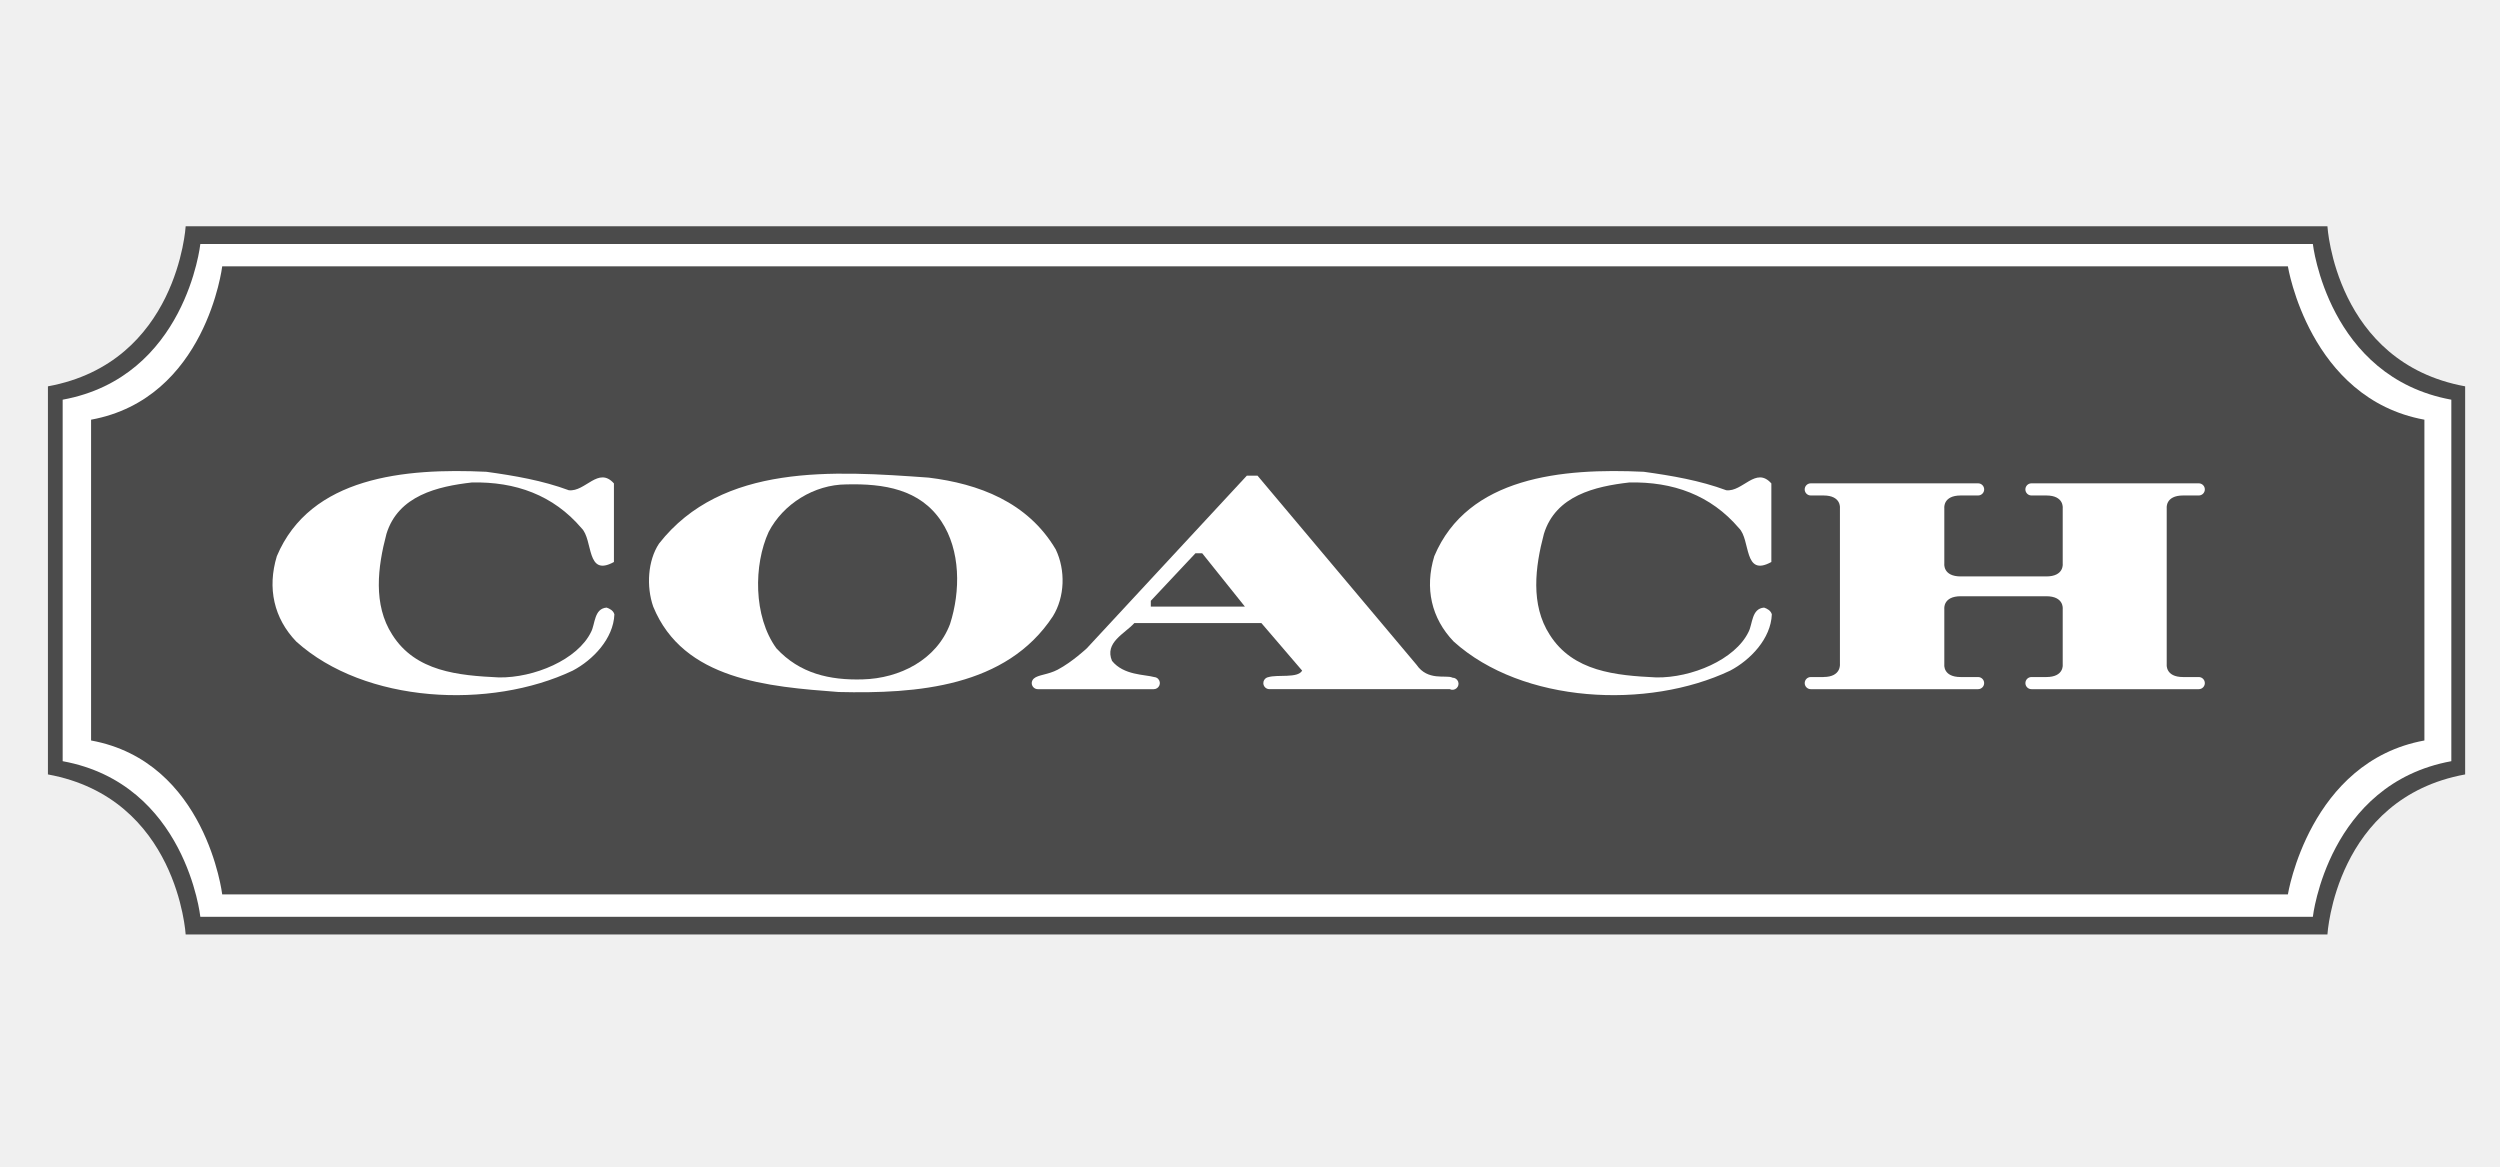
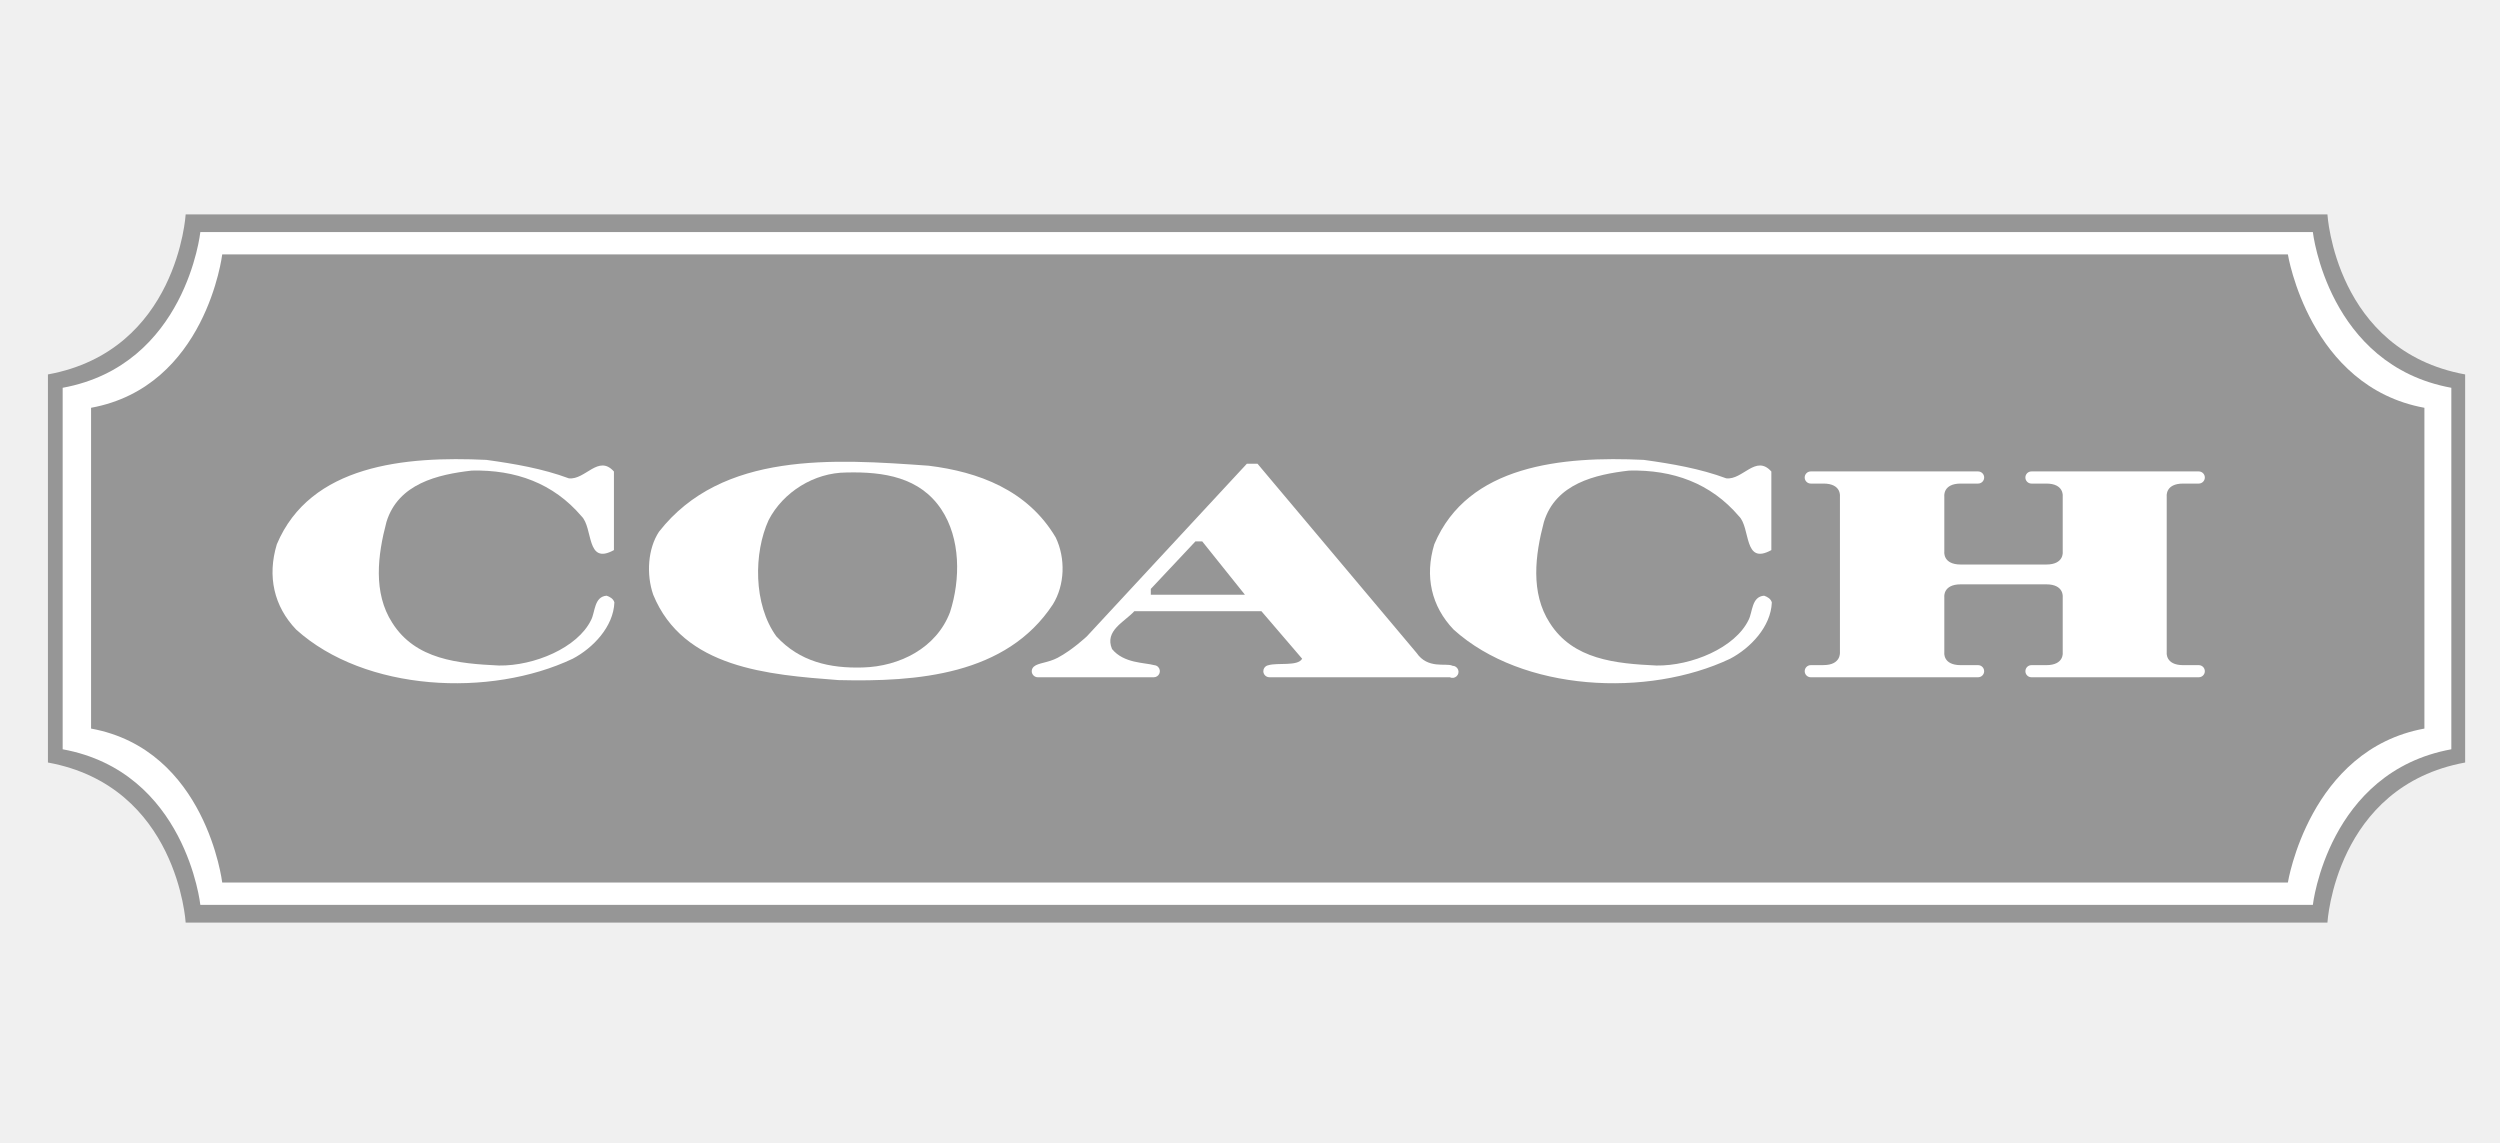
- <svg xmlns="http://www.w3.org/2000/svg" width="105px" height="49px" viewBox="0 0 105 49" version="1.1">
+ <svg xmlns="http://www.w3.org/2000/svg" width="105px" height="48px" viewBox="0 0 105 48" version="1.1">
  <g id="Page-1" stroke="none" stroke-width="1" fill="none" fill-rule="evenodd">
-     <g id="02-About" transform="translate(-973, -3009)">
-       <g id="Group-17" transform="translate(973, 3009.5)">
+     <g id="03-Navigation-Copy-2" transform="translate(-1296, -717)">
+       <g id="Group-17-Copy-2" transform="translate(1296, 717)">
        <g id="coach-1-2-copy" transform="translate(2, 9)" fill-rule="nonzero">
          <g id="coach-1">
-             <path d="M101.536,6.726 L101.536,23.026 C96.083,24.023 95.752,29.748 95.752,29.748 L5.798,29.748 C5.798,29.748 5.467,24.023 0.013,23.026 L0.013,6.726 C5.467,5.729 5.798,0.004 5.798,0.004 L95.752,0.004 C95.752,0.004 96.083,5.729 101.536,6.726 Z" id="Path" fill="#4B4B4B" />
+             <path d="M101.536,6.726 L101.536,23.026 C96.083,24.023 95.752,29.748 95.752,29.748 L5.798,29.748 C5.798,29.748 5.467,24.023 0.013,23.026 L0.013,6.726 C5.467,5.729 5.798,0.004 5.798,0.004 L95.752,0.004 C95.752,0.004 96.083,5.729 101.536,6.726 Z" id="Path" fill="#969696" />
            <path d="M100.956,7.287 L100.956,22.47 C95.774,23.418 95.14,29.005 95.14,29.005 L6.414,29.005 C6.414,29.005 5.813,23.417 0.632,22.47 L0.632,7.287 C5.813,6.339 6.414,0.748 6.414,0.748 L95.14,0.748 C95.14,0.748 95.774,6.339 100.956,7.287 Z" id="Path" fill="#FFFFFF" />
-             <path d="M99.825,8.127 L99.825,21.6 C94.988,22.484 94.091,28.066 94.091,28.066 L7.333,28.066 C7.333,28.066 6.663,22.484 1.825,21.6 L1.825,8.127 C6.663,7.242 7.333,1.686 7.333,1.686 L94.091,1.686 C94.091,1.686 94.988,7.243 99.825,8.127 Z" id="Path" fill="#4B4B4B" />
+             <path d="M99.825,8.127 L99.825,21.6 C94.988,22.484 94.091,28.066 94.091,28.066 L7.333,28.066 C7.333,28.066 6.663,22.484 1.825,21.6 L1.825,8.127 C6.663,7.242 7.333,1.686 7.333,1.686 L94.091,1.686 C94.091,1.686 94.988,7.243 99.825,8.127 Z" id="Path" fill="#969696" />
            <path d="M21.89,11.09 C22.583,11.171 23.133,10.071 23.785,10.804 L23.785,14.104 C22.603,14.756 22.924,13.169 22.42,12.679 C21.238,11.293 19.65,10.723 17.816,10.764 C16.39,10.927 14.725,11.31 14.231,12.923 C13.864,14.308 13.661,15.897 14.476,17.159 C15.453,18.707 17.245,18.871 18.956,18.952 C20.428,18.973 22.262,18.21 22.827,17.038 C23,16.708 22.949,16.061 23.478,16.019 C23.6,16.06 23.764,16.142 23.804,16.304 C23.764,17.323 22.908,18.218 22.053,18.667 C18.595,20.306 13.334,20.052 10.442,17.445 C9.505,16.468 9.219,15.204 9.627,13.86 C11.032,10.521 15.004,10.153 18.426,10.315 C19.609,10.478 20.791,10.682 21.89,11.09 L21.89,11.09 Z M70.502,11.09 C71.195,11.171 71.746,10.071 72.397,10.804 L72.397,14.104 C71.215,14.756 71.537,13.169 71.033,12.679 C69.851,11.293 68.262,10.723 66.428,10.764 C65.003,10.927 63.338,11.31 62.844,12.923 C62.477,14.308 62.273,15.897 63.088,17.159 C64.066,18.707 65.859,18.871 67.569,18.952 C69.042,18.973 70.875,18.21 71.44,17.038 C71.613,16.708 71.562,16.061 72.091,16.019 C72.214,16.06 72.376,16.142 72.417,16.304 C72.376,17.323 71.521,18.218 70.666,18.667 C67.208,20.306 61.947,20.052 59.055,17.445 C58.117,16.468 57.832,15.204 58.24,13.86 C59.645,10.521 63.618,10.153 67.039,10.315 C68.221,10.478 69.403,10.682 70.502,11.09 Z M42.341,13.575 C42.759,14.45 42.725,15.571 42.22,16.386 C40.264,19.359 36.513,19.645 33.216,19.564 C30.266,19.339 26.701,19.068 25.435,15.978 C25.14,15.13 25.207,14.043 25.679,13.331 C28.327,9.949 33.012,10.275 37.004,10.56 C39.093,10.817 41.16,11.578 42.341,13.575 L42.341,13.575 Z" id="Shape" fill="#FFFFFF" />
-             <path d="M37.535,12.393 C38.349,13.615 38.346,15.332 37.901,16.711 C37.331,18.218 35.783,18.993 34.235,19.034 C32.85,19.075 31.587,18.79 30.609,17.73 C29.632,16.386 29.655,14.212 30.283,12.842 C30.894,11.66 32.201,10.852 33.542,10.845 C35.13,10.804 36.638,11.048 37.535,12.393 L37.535,12.393 Z" id="Path" fill="#4B4B4B" />
+             <path d="M37.535,12.393 C38.349,13.615 38.346,15.332 37.901,16.711 C37.331,18.218 35.783,18.993 34.235,19.034 C32.85,19.075 31.587,18.79 30.609,17.73 C29.632,16.386 29.655,14.212 30.283,12.842 C30.894,11.66 32.201,10.852 33.542,10.845 C35.13,10.804 36.638,11.048 37.535,12.393 L37.535,12.393 Z" id="Path" fill="#969696" />
            <path d="M59.002,18.963 L58.989,18.955 L58.988,18.955 C58.726,18.84 57.965,19.109 57.496,18.422 L50.816,10.478 L50.367,10.478 L43.645,17.73 C43.645,17.73 43.033,18.304 42.423,18.626 C42.014,18.841 41.604,18.837 41.426,18.995 C41.416,19.003 41.408,19.012 41.399,19.021 L41.397,19.024 C41.356,19.07 41.334,19.129 41.333,19.19 C41.333,19.331 41.448,19.445 41.588,19.445 L46.46,19.445 C46.561,19.445 46.652,19.385 46.692,19.293 C46.733,19.201 46.716,19.094 46.648,19.02 L46.647,19.016 L46.644,19.014 C46.6,18.969 46.541,18.941 46.479,18.937 C46.072,18.823 45.202,18.867 44.705,18.259 C44.379,17.485 45.235,17.118 45.642,16.67 L50.979,16.67 L52.69,18.666 C52.511,18.997 51.656,18.82 51.267,18.941 C51.199,18.953 51.14,18.993 51.102,19.051 C51.075,19.088 51.061,19.132 51.062,19.177 L51.06,19.19 C51.06,19.257 51.087,19.322 51.135,19.37 C51.182,19.418 51.247,19.444 51.315,19.444 L58.89,19.444 C58.984,19.492 59.097,19.476 59.175,19.405 C59.253,19.334 59.279,19.223 59.241,19.125 C59.202,19.027 59.108,18.962 59.002,18.963 L59.002,18.963 Z M89.692,11.31 C88.94,11.31 89.002,11.838 89.002,11.838 L89.002,18.407 C89.002,18.407 88.941,18.936 89.692,18.936 L90.349,18.936 C90.489,18.936 90.603,19.05 90.603,19.191 C90.603,19.331 90.489,19.445 90.349,19.445 L83.321,19.445 C83.18,19.445 83.067,19.331 83.067,19.191 C83.067,19.05 83.18,18.936 83.321,18.936 L83.944,18.936 C84.695,18.936 84.634,18.414 84.634,18.414 L84.634,16.071 C84.634,16.071 84.694,15.542 83.944,15.542 L80.351,15.542 C79.6,15.542 79.661,16.071 79.661,16.071 L79.661,18.414 C79.661,18.414 79.6,18.936 80.351,18.936 L81.08,18.936 C81.22,18.936 81.334,19.05 81.334,19.191 C81.334,19.331 81.22,19.445 81.08,19.445 L74.052,19.445 C73.912,19.445 73.798,19.331 73.798,19.191 C73.798,19.05 73.912,18.936 74.052,18.936 L74.587,18.936 L74.587,18.934 C75.339,18.934 75.277,18.386 75.277,18.386 L75.277,11.838 C75.277,11.838 75.338,11.31 74.587,11.31 L74.052,11.31 C73.912,11.31 73.797,11.196 73.797,11.055 C73.797,10.914 73.912,10.8 74.052,10.8 L81.08,10.8 C81.221,10.8 81.335,10.914 81.335,11.055 C81.335,11.196 81.221,11.31 81.08,11.31 L80.351,11.31 C79.6,11.31 79.661,11.838 79.661,11.838 L79.661,14.182 C79.661,14.182 79.6,14.71 80.351,14.71 L83.944,14.71 C84.695,14.71 84.634,14.182 84.634,14.182 L84.634,11.838 C84.634,11.838 84.694,11.31 83.944,11.31 L83.321,11.31 C83.18,11.31 83.066,11.196 83.066,11.055 C83.066,10.914 83.18,10.8 83.321,10.8 L90.349,10.8 C90.489,10.8 90.603,10.914 90.603,11.055 C90.603,11.196 90.489,11.31 90.349,11.31 L89.692,11.31 L89.692,11.31 Z" id="Shape" fill="#FFFFFF" />
-             <polygon id="Path" fill="#4B4B4B" points="50.286 15.978 46.334 15.978 46.334 15.734 48.208 13.738 48.493 13.738" />
+             <polygon id="Path" fill="#969696" points="50.286 15.978 46.334 15.978 46.334 15.734 48.208 13.738 48.493 13.738" />
          </g>
        </g>
      </g>
    </g>
  </g>
</svg>
